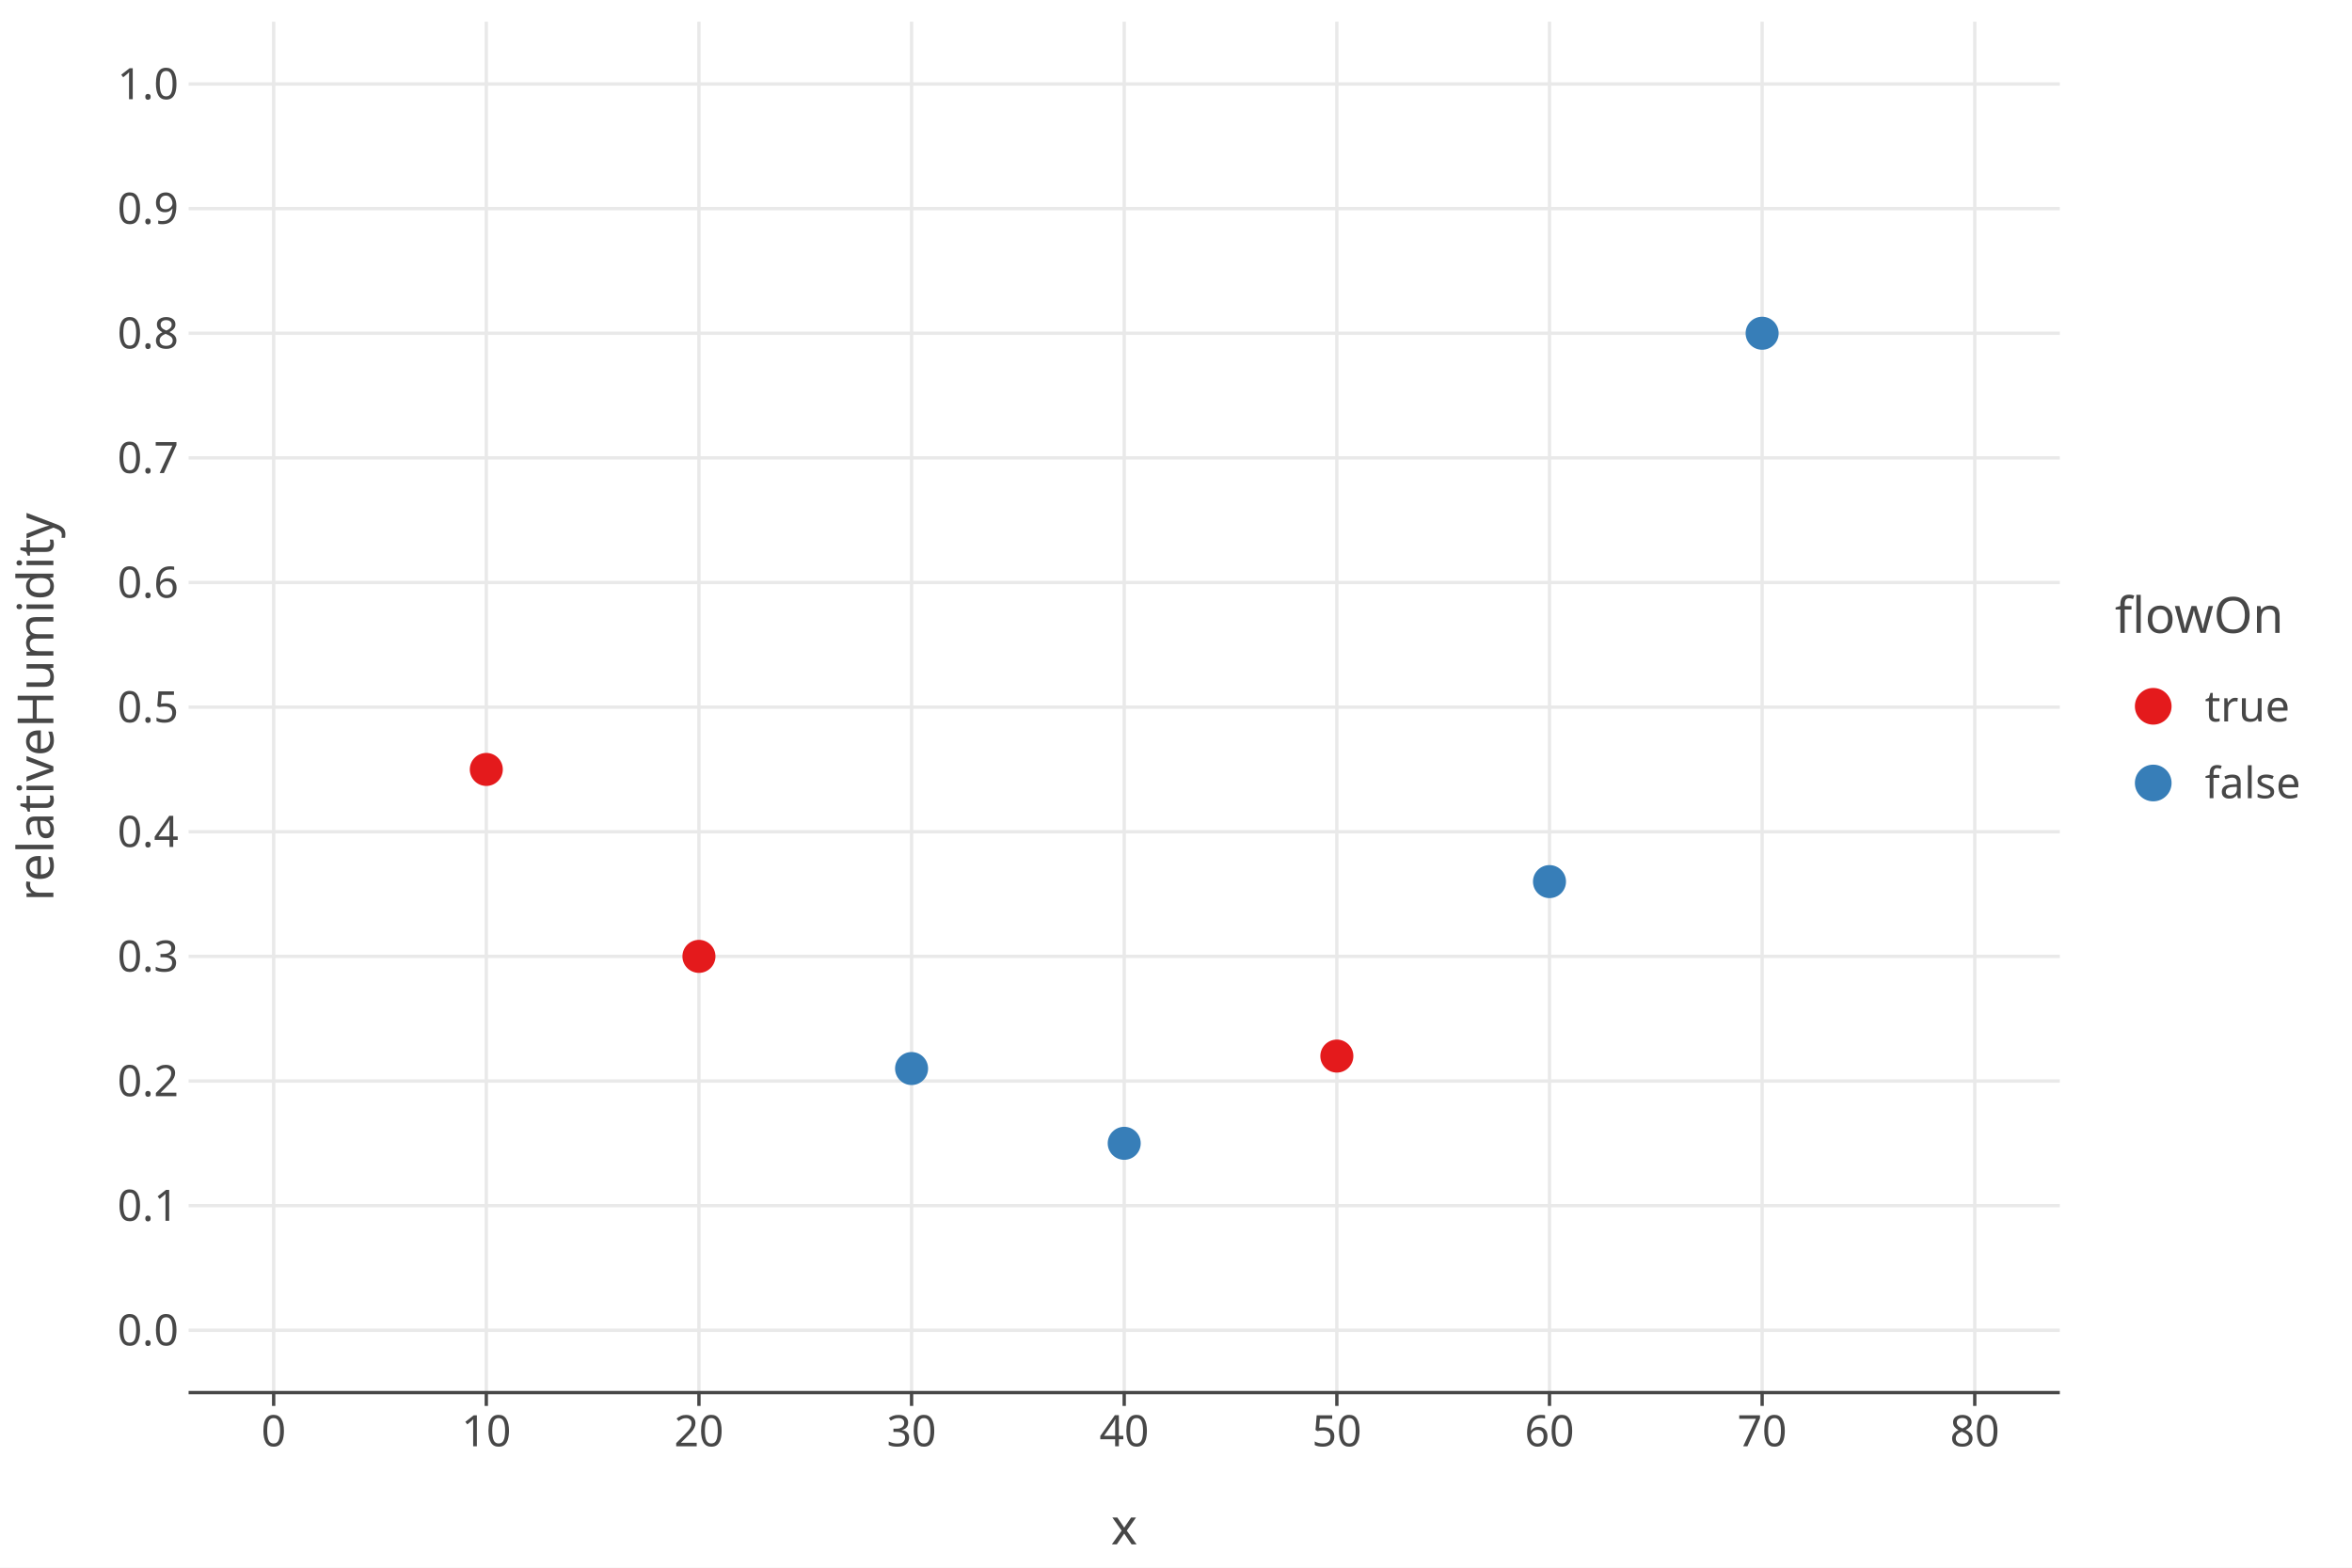
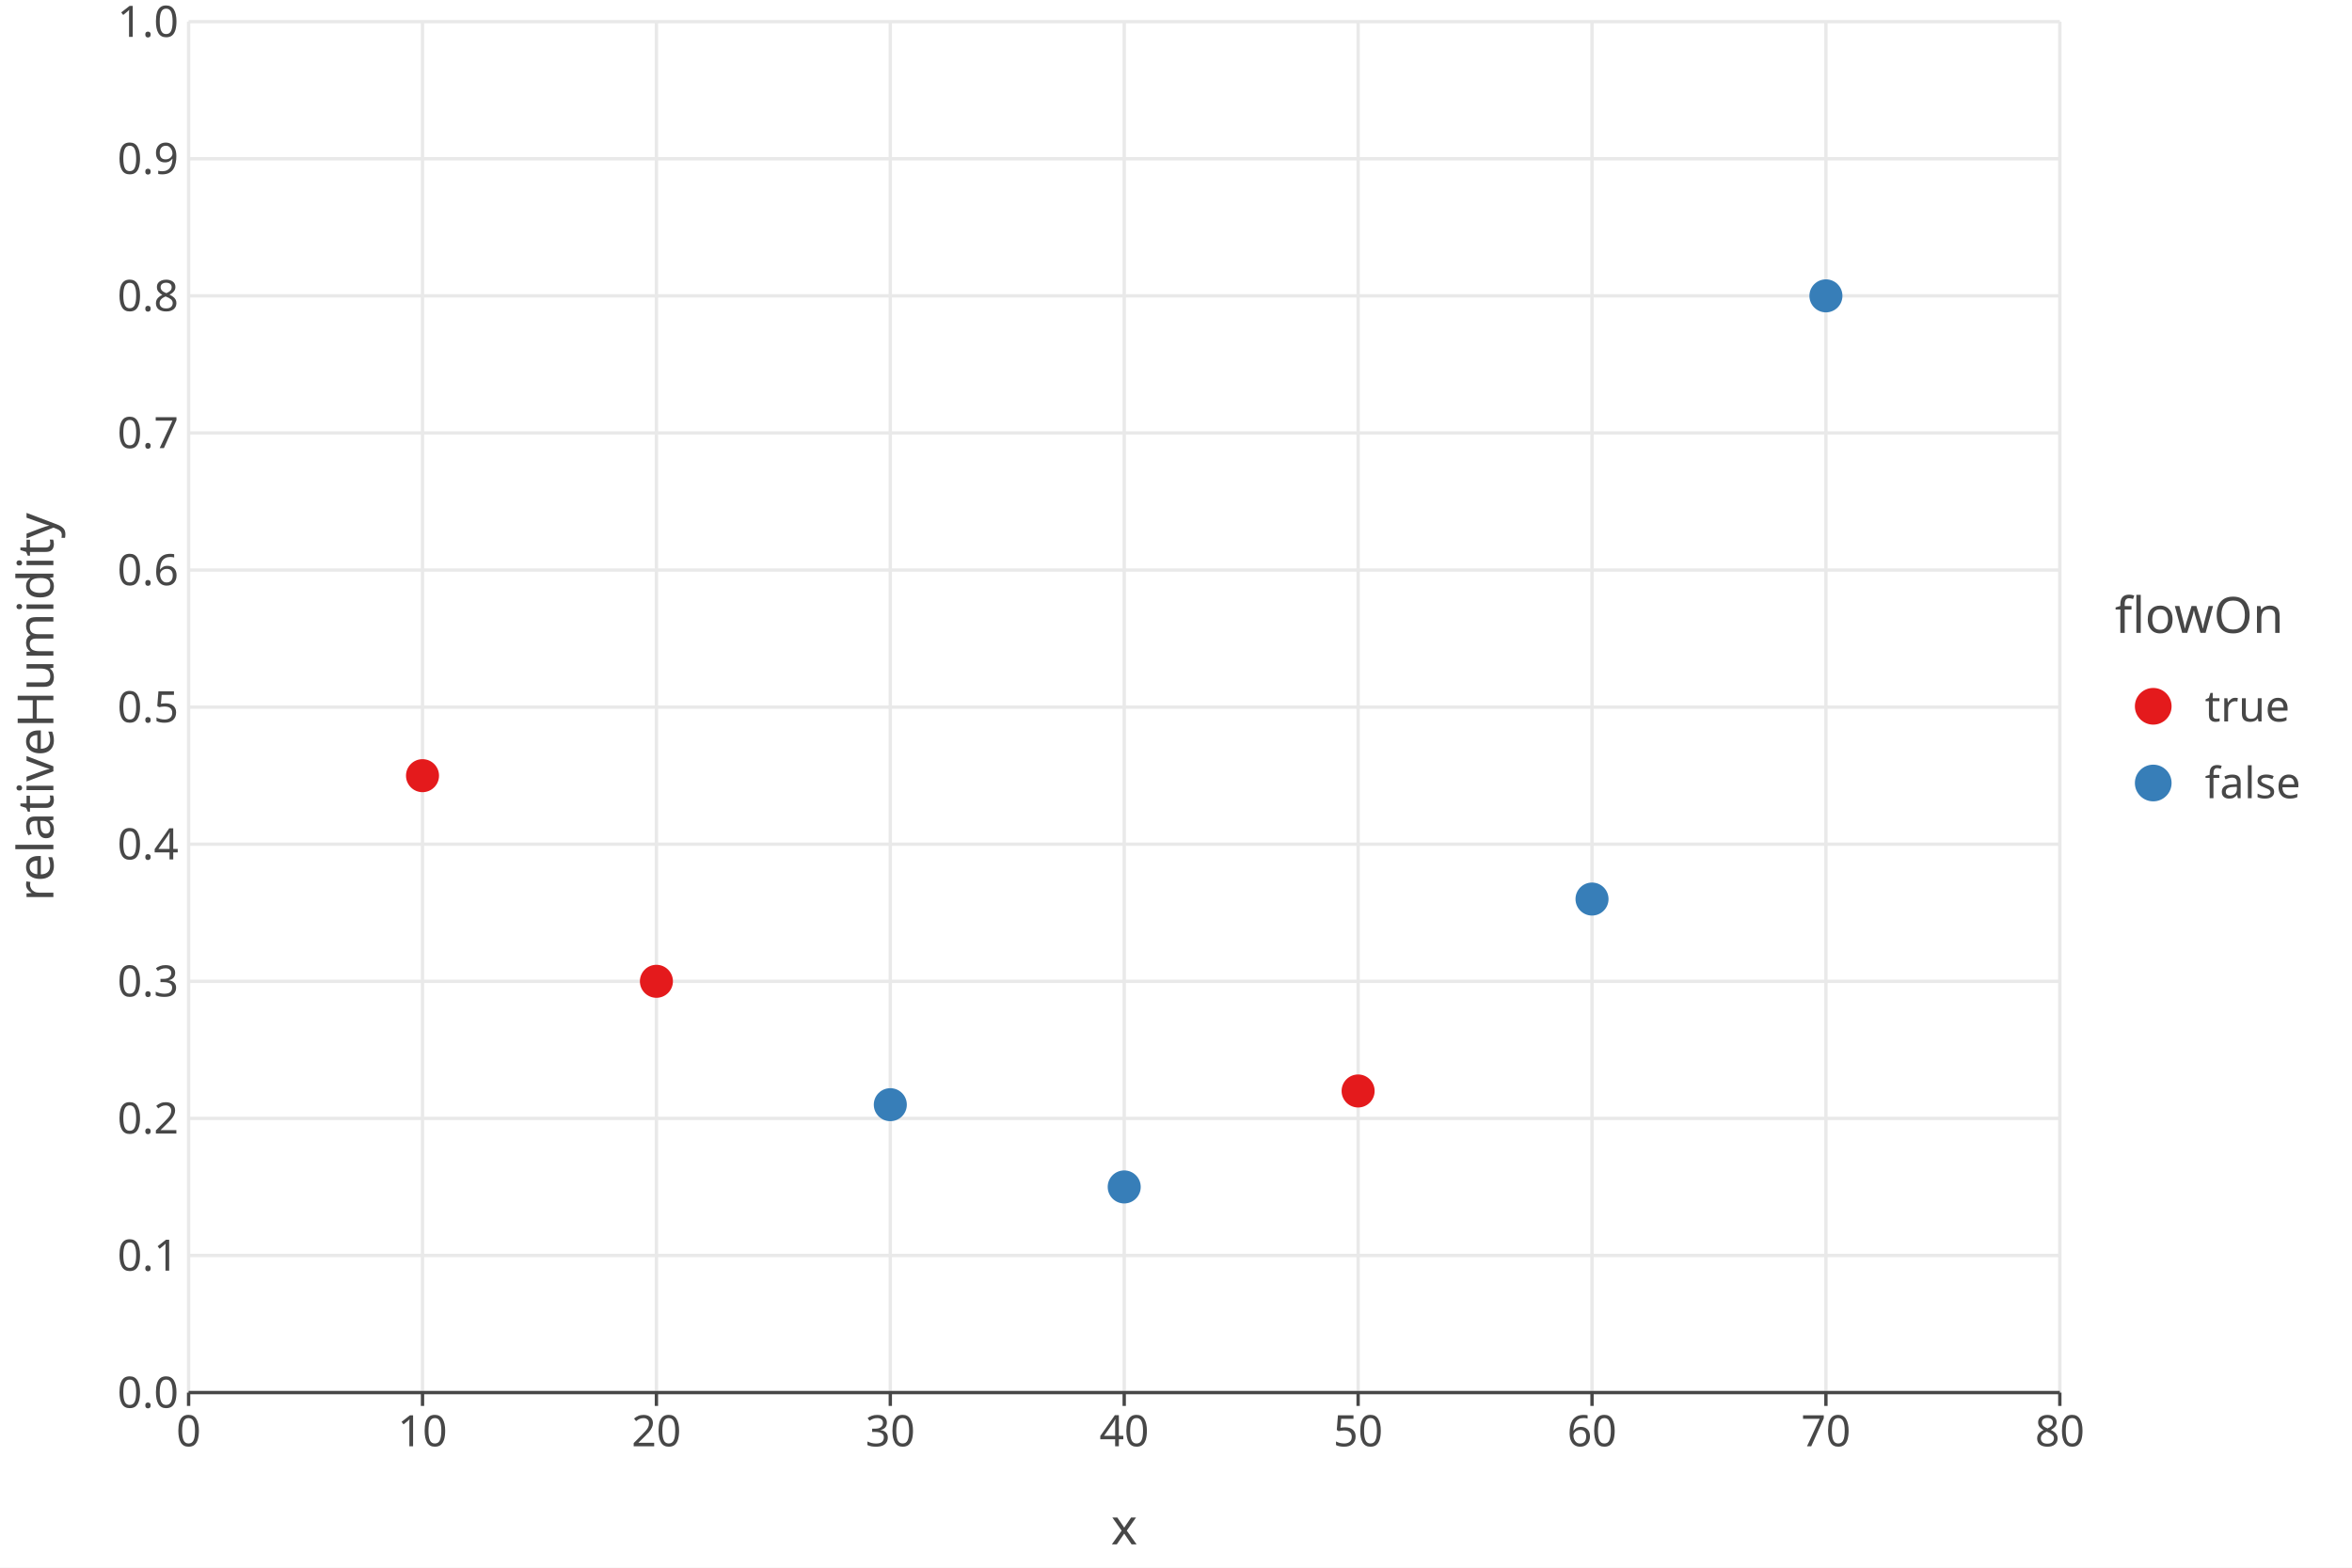
<svg xmlns="http://www.w3.org/2000/svg" display="block" class="plt-container" width="705.0" height="470.0">
  <style type="text/css">
  .plt-container {
   font-family: Lucida Grande, sans-serif;
   user-select: none;
   -webkit-user-select: none;
   -moz-user-select: none;
   -ms-user-select: none;
}
text {
   text-rendering: optimizeLegibility;
}
#xXxprefixXx0 .plot-title {
   fill: #474747;
   font-family: Lucida Grande, sans-serif;
   font-size: 16.0px;
   font-weight: normal;
   font-style: normal;   
}
#xXxprefixXx0 .plot-subtitle {
   fill: #474747;
   font-family: Lucida Grande, sans-serif;
   font-size: 15.0px;
   font-weight: normal;
   font-style: normal;   
}
#xXxprefixXx0 .plot-caption {
   fill: #474747;
   font-family: Lucida Grande, sans-serif;
   font-size: 13.0px;
   font-weight: normal;
   font-style: normal;   
}
#xXxprefixXx0 .legend-title {
   fill: #474747;
   font-family: Lucida Grande, sans-serif;
   font-size: 15.0px;
   font-weight: normal;
   font-style: normal;   
}
#xXxprefixXx0 .legend-item {
   fill: #474747;
   font-family: Lucida Grande, sans-serif;
   font-size: 13.0px;
   font-weight: normal;
   font-style: normal;   
}
#xXxprefixXx0 .axis-title-x {
   fill: #474747;
   font-family: Lucida Grande, sans-serif;
   font-size: 15.0px;
   font-weight: normal;
   font-style: normal;   
}
#xXxprefixXx0 .axis-text-x {
   fill: #474747;
   font-family: Lucida Grande, sans-serif;
   font-size: 13.0px;
   font-weight: normal;
   font-style: normal;   
}
#xXxprefixXx2 .axis-tooltip-text-x {
   fill: #ffffff;
   font-family: Lucida Grande, sans-serif;
   font-size: 13.0px;
   font-weight: normal;
   font-style: normal;   
}
#xXxprefixXx0 .axis-title-y {
   fill: #474747;
   font-family: Lucida Grande, sans-serif;
   font-size: 15.0px;
   font-weight: normal;
   font-style: normal;   
}
#xXxprefixXx0 .axis-text-y {
   fill: #474747;
   font-family: Lucida Grande, sans-serif;
   font-size: 13.0px;
   font-weight: normal;
   font-style: normal;   
}
#xXxprefixXx2 .axis-tooltip-text-y {
   fill: #ffffff;
   font-family: Lucida Grande, sans-serif;
   font-size: 13.0px;
   font-weight: normal;
   font-style: normal;   
}
#xXxprefixXx0 .facet-strip-text-x {
   fill: #474747;
   font-family: Lucida Grande, sans-serif;
   font-size: 13.0px;
   font-weight: normal;
   font-style: normal;   
}
#xXxprefixXx0 .facet-strip-text-y {
   fill: #474747;
   font-family: Lucida Grande, sans-serif;
   font-size: 13.0px;
   font-weight: normal;
   font-style: normal;   
}
#xXxprefixXx2 .tooltip-text {
   fill: #474747;
   font-family: Lucida Grande, sans-serif;
   font-size: 13.0px;
   font-weight: normal;
   font-style: normal;   
}
#xXxprefixXx2 .tooltip-title {
   fill: #474747;
   font-family: Lucida Grande, sans-serif;
   font-size: 13.0px;
   font-weight: bold;
   font-style: normal;   
}
#xXxprefixXx2 .tooltip-label {
   fill: #474747;
   font-family: Lucida Grande, sans-serif;
   font-size: 13.0px;
   font-weight: bold;
   font-style: normal;   
}

  </style>
  <g id="xXxprefixXx0">
    <path fill-rule="evenodd" fill="rgb(255,255,255)" fill-opacity="1.0" d="M0.0 0.0 L0.0 470.0 L705.0 470.0 L705.0 0.0 Z">
    </path>
    <g transform="translate(29.5 6.5 ) ">
      <g>
        <g transform="translate(27.0347 0.0 ) ">
          <g>
-             <line x1="25.495" y1="0.0" x2="25.495" y2="411.0" stroke="rgb(233,233,233)" stroke-opacity="1.0" stroke-width="1.0" fill="none">
-             </line>
-             <line x1="89.232" y1="0.0" x2="89.232" y2="411.0" stroke="rgb(233,233,233)" stroke-opacity="1.0" stroke-width="1.0" fill="none">
-             </line>
-             <line x1="152.969" y1="0.0" x2="152.969" y2="411.0" stroke="rgb(233,233,233)" stroke-opacity="1.0" stroke-width="1.0" fill="none">
-             </line>
-             <line x1="216.706" y1="0.0" x2="216.706" y2="411.0" stroke="rgb(233,233,233)" stroke-opacity="1.0" stroke-width="1.0" fill="none">
+             <line x1="0.0" y1="0.0" x2="0.0" y2="411.0" stroke="rgb(233,233,233)" stroke-opacity="1.0" stroke-width="1.0" fill="none">
+             </line>
+             <line x1="70.111" y1="0.0" x2="70.111" y2="411.0" stroke="rgb(233,233,233)" stroke-opacity="1.0" stroke-width="1.0" fill="none">
+             </line>
+             <line x1="140.222" y1="0.0" x2="140.222" y2="411.0" stroke="rgb(233,233,233)" stroke-opacity="1.0" stroke-width="1.0" fill="none">
+             </line>
+             <line x1="210.332" y1="0.0" x2="210.332" y2="411.0" stroke="rgb(233,233,233)" stroke-opacity="1.0" stroke-width="1.0" fill="none">
            </line>
            <line x1="280.443" y1="0.0" x2="280.443" y2="411.0" stroke="rgb(233,233,233)" stroke-opacity="1.0" stroke-width="1.0" fill="none">
            </line>
-             <line x1="344.18" y1="0.0" x2="344.18" y2="411.0" stroke="rgb(233,233,233)" stroke-opacity="1.0" stroke-width="1.0" fill="none">
-             </line>
-             <line x1="407.917" y1="0.0" x2="407.917" y2="411.0" stroke="rgb(233,233,233)" stroke-opacity="1.0" stroke-width="1.0" fill="none">
-             </line>
-             <line x1="471.654" y1="0.0" x2="471.654" y2="411.0" stroke="rgb(233,233,233)" stroke-opacity="1.0" stroke-width="1.0" fill="none">
-             </line>
-             <line x1="535.391" y1="0.0" x2="535.391" y2="411.0" stroke="rgb(233,233,233)" stroke-opacity="1.0" stroke-width="1.0" fill="none">
+             <line x1="350.554" y1="0.0" x2="350.554" y2="411.0" stroke="rgb(233,233,233)" stroke-opacity="1.0" stroke-width="1.0" fill="none">
+             </line>
+             <line x1="420.665" y1="0.0" x2="420.665" y2="411.0" stroke="rgb(233,233,233)" stroke-opacity="1.0" stroke-width="1.0" fill="none">
+             </line>
+             <line x1="490.775" y1="0.0" x2="490.775" y2="411.0" stroke="rgb(233,233,233)" stroke-opacity="1.0" stroke-width="1.0" fill="none">
+             </line>
+             <line x1="560.886" y1="0.0" x2="560.886" y2="411.0" stroke="rgb(233,233,233)" stroke-opacity="1.0" stroke-width="1.0" fill="none">
            </line>
          </g>
        </g>
        <g transform="translate(27.0347 0.0 ) ">
          <g>
-             <line x1="0.0" y1="392.318" x2="560.886" y2="392.318" stroke="rgb(233,233,233)" stroke-opacity="1.0" stroke-width="1.0" fill="none">
-             </line>
-             <line x1="0.0" y1="354.955" x2="560.886" y2="354.955" stroke="rgb(233,233,233)" stroke-opacity="1.0" stroke-width="1.0" fill="none">
-             </line>
-             <line x1="0.0" y1="317.591" x2="560.886" y2="317.591" stroke="rgb(233,233,233)" stroke-opacity="1.0" stroke-width="1.0" fill="none">
-             </line>
-             <line x1="0.0" y1="280.227" x2="560.886" y2="280.227" stroke="rgb(233,233,233)" stroke-opacity="1.0" stroke-width="1.0" fill="none">
-             </line>
-             <line x1="0.0" y1="242.864" x2="560.886" y2="242.864" stroke="rgb(233,233,233)" stroke-opacity="1.0" stroke-width="1.0" fill="none">
+             <line x1="0.0" y1="411.0" x2="560.886" y2="411.0" stroke="rgb(233,233,233)" stroke-opacity="1.0" stroke-width="1.0" fill="none">
+             </line>
+             <line x1="0.0" y1="369.9" x2="560.886" y2="369.9" stroke="rgb(233,233,233)" stroke-opacity="1.0" stroke-width="1.0" fill="none">
+             </line>
+             <line x1="0.0" y1="328.8" x2="560.886" y2="328.8" stroke="rgb(233,233,233)" stroke-opacity="1.0" stroke-width="1.0" fill="none">
+             </line>
+             <line x1="0.0" y1="287.7" x2="560.886" y2="287.7" stroke="rgb(233,233,233)" stroke-opacity="1.0" stroke-width="1.0" fill="none">
+             </line>
+             <line x1="0.0" y1="246.6" x2="560.886" y2="246.6" stroke="rgb(233,233,233)" stroke-opacity="1.0" stroke-width="1.0" fill="none">
            </line>
            <line x1="0.0" y1="205.5" x2="560.886" y2="205.5" stroke="rgb(233,233,233)" stroke-opacity="1.0" stroke-width="1.0" fill="none">
            </line>
-             <line x1="0.0" y1="168.136" x2="560.886" y2="168.136" stroke="rgb(233,233,233)" stroke-opacity="1.0" stroke-width="1.0" fill="none">
-             </line>
-             <line x1="0.0" y1="130.773" x2="560.886" y2="130.773" stroke="rgb(233,233,233)" stroke-opacity="1.0" stroke-width="1.0" fill="none">
-             </line>
-             <line x1="0.0" y1="93.409" x2="560.886" y2="93.409" stroke="rgb(233,233,233)" stroke-opacity="1.0" stroke-width="1.0" fill="none">
-             </line>
-             <line x1="0.0" y1="56.045" x2="560.886" y2="56.045" stroke="rgb(233,233,233)" stroke-opacity="1.0" stroke-width="1.0" fill="none">
-             </line>
-             <line x1="0.0" y1="18.682" x2="560.886" y2="18.682" stroke="rgb(233,233,233)" stroke-opacity="1.0" stroke-width="1.0" fill="none">
+             <line x1="0.0" y1="164.4" x2="560.886" y2="164.4" stroke="rgb(233,233,233)" stroke-opacity="1.0" stroke-width="1.0" fill="none">
+             </line>
+             <line x1="0.0" y1="123.3" x2="560.886" y2="123.3" stroke="rgb(233,233,233)" stroke-opacity="1.0" stroke-width="1.0" fill="none">
+             </line>
+             <line x1="0.0" y1="82.2" x2="560.886" y2="82.2" stroke="rgb(233,233,233)" stroke-opacity="1.0" stroke-width="1.0" fill="none">
+             </line>
+             <line x1="0.0" y1="41.1" x2="560.886" y2="41.1" stroke="rgb(233,233,233)" stroke-opacity="1.0" stroke-width="1.0" fill="none">
+             </line>
+             <line x1="0.0" y1="5.6843418860808015E-14" x2="560.886" y2="5.6843418860808015E-14" stroke="rgb(233,233,233)" stroke-opacity="1.0" stroke-width="1.0" fill="none">
            </line>
          </g>
        </g>
      </g>
      <g clip-path="url(#xXxprefixXx1)" clip-bounds-jfx="[rect (27.035, 0.0), (560.886, 411.0)]">
        <g transform="translate(27.0347 0.0 ) ">
          <g>
            <g>
              <g>
                <g>
-                   <circle fill="#e41a1c" stroke="#e41a1c" stroke-opacity="0.0" stroke-width="0.0" cx="89.232" cy="224.182" r="4.95" />
-                   <circle fill="#e41a1c" stroke="#e41a1c" stroke-opacity="0.0" stroke-width="0.0" cx="152.969" cy="280.227" r="4.95" />
-                   <circle fill="#377eb8" stroke="#377eb8" stroke-opacity="0.0" stroke-width="0.0" cx="216.706" cy="313.855" r="4.95" />
-                   <circle fill="#377eb8" stroke="#377eb8" stroke-opacity="0.0" stroke-width="0.0" cx="280.443" cy="336.273" r="4.95" />
-                   <circle fill="#e41a1c" stroke="#e41a1c" stroke-opacity="0.0" stroke-width="0.0" cx="344.18" cy="310.118" r="4.95" />
-                   <circle fill="#377eb8" stroke="#377eb8" stroke-opacity="0.0" stroke-width="0.0" cx="407.917" cy="257.809" r="4.95" />
-                   <circle fill="#377eb8" stroke="#377eb8" stroke-opacity="0.0" stroke-width="0.0" cx="471.654" cy="93.409" r="4.95" />
+                   <circle fill="#e41a1c" stroke="#e41a1c" stroke-opacity="0.0" stroke-width="0.0" cx="70.111" cy="226.05" r="4.95" />
+                   <circle fill="#e41a1c" stroke="#e41a1c" stroke-opacity="0.0" stroke-width="0.0" cx="140.222" cy="287.7" r="4.95" />
+                   <circle fill="#377eb8" stroke="#377eb8" stroke-opacity="0.0" stroke-width="0.0" cx="210.332" cy="324.69" r="4.95" />
+                   <circle fill="#377eb8" stroke="#377eb8" stroke-opacity="0.0" stroke-width="0.0" cx="280.443" cy="349.35" r="4.95" />
+                   <circle fill="#e41a1c" stroke="#e41a1c" stroke-opacity="0.0" stroke-width="0.0" cx="350.554" cy="320.58" r="4.95" />
+                   <circle fill="#377eb8" stroke="#377eb8" stroke-opacity="0.0" stroke-width="0.0" cx="420.665" cy="263.04" r="4.95" />
+                   <circle fill="#377eb8" stroke="#377eb8" stroke-opacity="0.0" stroke-width="0.0" cx="490.775" cy="82.2" r="4.95" />
                </g>
              </g>
            </g>
          </g>
        </g>
        <defs>
          <clipPath id="xXxprefixXx1">
            <rect x="27.035" y="0.0" width="560.886" height="411.0">
            </rect>
          </clipPath>
        </defs>
      </g>
      <g>
        <g transform="translate(27.0347 411.0 ) ">
-           <g transform="translate(25.49483 0.0 ) ">
+           <g transform="translate(0.0 0.0 ) ">
            <line stroke-width="1.0" stroke="rgb(71,71,71)" stroke-opacity="1.0" x2="0.0" y2="4.0">
            </line>
            <g transform="translate(0.0 7.0 ) ">
              <text class="axis-text-x" text-anchor="middle" dy="0.7em">
                <tspan>0</tspan>
              </text>
            </g>
          </g>
-           <g transform="translate(89.2319 0.0 ) ">
+           <g transform="translate(70.11077 0.0 ) ">
            <line stroke-width="1.0" stroke="rgb(71,71,71)" stroke-opacity="1.0" x2="0.0" y2="4.0">
            </line>
            <g transform="translate(0.0 7.0 ) ">
              <text class="axis-text-x" text-anchor="middle" dy="0.7em">
                <tspan>10</tspan>
              </text>
            </g>
          </g>
-           <g transform="translate(152.969 0.0 ) ">
+           <g transform="translate(140.2215 0.0 ) ">
            <line stroke-width="1.0" stroke="rgb(71,71,71)" stroke-opacity="1.0" x2="0.0" y2="4.0">
            </line>
            <g transform="translate(0.0 7.0 ) ">
              <text class="axis-text-x" text-anchor="middle" dy="0.7em">
                <tspan>20</tspan>
              </text>
            </g>
          </g>
-           <g transform="translate(216.706 0.0 ) ">
+           <g transform="translate(210.3323 0.0 ) ">
            <line stroke-width="1.0" stroke="rgb(71,71,71)" stroke-opacity="1.0" x2="0.0" y2="4.0">
            </line>
            <g transform="translate(0.0 7.0 ) ">
              <text class="axis-text-x" text-anchor="middle" dy="0.7em">
                <tspan>30</tspan>
              </text>
            </g>
          </g>
          <g transform="translate(280.4431 0.0 ) ">
            <line stroke-width="1.0" stroke="rgb(71,71,71)" stroke-opacity="1.0" x2="0.0" y2="4.0">
            </line>
            <g transform="translate(0.0 7.0 ) ">
              <text class="axis-text-x" text-anchor="middle" dy="0.7em">
                <tspan>40</tspan>
              </text>
            </g>
          </g>
-           <g transform="translate(344.1802 0.0 ) ">
+           <g transform="translate(350.5539 0.0 ) ">
            <line stroke-width="1.0" stroke="rgb(71,71,71)" stroke-opacity="1.0" x2="0.0" y2="4.0">
            </line>
            <g transform="translate(0.0 7.0 ) ">
              <text class="axis-text-x" text-anchor="middle" dy="0.7em">
                <tspan>50</tspan>
              </text>
            </g>
          </g>
-           <g transform="translate(407.9172 0.0 ) ">
+           <g transform="translate(420.6646 0.0 ) ">
            <line stroke-width="1.0" stroke="rgb(71,71,71)" stroke-opacity="1.0" x2="0.0" y2="4.0">
            </line>
            <g transform="translate(0.0 7.0 ) ">
              <text class="axis-text-x" text-anchor="middle" dy="0.7em">
                <tspan>60</tspan>
              </text>
            </g>
          </g>
-           <g transform="translate(471.6543 0.0 ) ">
+           <g transform="translate(490.7754 0.0 ) ">
            <line stroke-width="1.0" stroke="rgb(71,71,71)" stroke-opacity="1.0" x2="0.0" y2="4.0">
            </line>
            <g transform="translate(0.0 7.0 ) ">
              <text class="axis-text-x" text-anchor="middle" dy="0.7em">
                <tspan>70</tspan>
              </text>
            </g>
          </g>
-           <g transform="translate(535.3914 0.0 ) ">
+           <g transform="translate(560.8862 0.0 ) ">
            <line stroke-width="1.0" stroke="rgb(71,71,71)" stroke-opacity="1.0" x2="0.0" y2="4.0">
            </line>
            <g transform="translate(0.0 7.0 ) ">
              <text class="axis-text-x" text-anchor="middle" dy="0.7em">
                <tspan>80</tspan>
              </text>
            </g>
          </g>
          <line x1="0.0" y1="0.0" x2="560.886" y2="0.0" stroke-width="1.0" stroke="rgb(71,71,71)" stroke-opacity="1.0">
          </line>
        </g>
        <g transform="translate(27.0347 0.0 ) ">
-           <g transform="translate(0.0 392.3182 ) ">
+           <g transform="translate(0.0 411.0 ) ">
            <g transform="translate(-3.0 0.0 ) ">
              <text class="axis-text-y" text-anchor="end" dy="0.35em">
                <tspan>0.0</tspan>
              </text>
            </g>
          </g>
-           <g transform="translate(0.0 354.9545 ) ">
+           <g transform="translate(0.0 369.9 ) ">
            <g transform="translate(-3.0 0.0 ) ">
              <text class="axis-text-y" text-anchor="end" dy="0.35em">
                <tspan>0.1</tspan>
              </text>
            </g>
          </g>
-           <g transform="translate(0.0 317.5909 ) ">
+           <g transform="translate(0.0 328.8 ) ">
            <g transform="translate(-3.0 0.0 ) ">
              <text class="axis-text-y" text-anchor="end" dy="0.35em">
                <tspan>0.2</tspan>
              </text>
            </g>
          </g>
-           <g transform="translate(0.0 280.2273 ) ">
+           <g transform="translate(0.0 287.7 ) ">
            <g transform="translate(-3.0 0.0 ) ">
              <text class="axis-text-y" text-anchor="end" dy="0.35em">
                <tspan>0.3</tspan>
              </text>
            </g>
          </g>
-           <g transform="translate(0.0 242.8636 ) ">
+           <g transform="translate(0.0 246.6 ) ">
            <g transform="translate(-3.0 0.0 ) ">
              <text class="axis-text-y" text-anchor="end" dy="0.35em">
                <tspan>0.4</tspan>
              </text>
            </g>
          </g>
          <g transform="translate(0.0 205.5 ) ">
            <g transform="translate(-3.0 0.0 ) ">
              <text class="axis-text-y" text-anchor="end" dy="0.35em">
                <tspan>0.5</tspan>
              </text>
            </g>
          </g>
-           <g transform="translate(0.0 168.1364 ) ">
+           <g transform="translate(0.0 164.4 ) ">
            <g transform="translate(-3.0 0.0 ) ">
              <text class="axis-text-y" text-anchor="end" dy="0.35em">
                <tspan>0.6</tspan>
              </text>
            </g>
          </g>
-           <g transform="translate(0.0 130.7727 ) ">
+           <g transform="translate(0.0 123.3 ) ">
            <g transform="translate(-3.0 0.0 ) ">
              <text class="axis-text-y" text-anchor="end" dy="0.35em">
                <tspan>0.7</tspan>
              </text>
            </g>
          </g>
-           <g transform="translate(0.0 93.40909 ) ">
+           <g transform="translate(0.0 82.2 ) ">
            <g transform="translate(-3.0 0.0 ) ">
              <text class="axis-text-y" text-anchor="end" dy="0.35em">
                <tspan>0.8</tspan>
              </text>
            </g>
          </g>
-           <g transform="translate(0.0 56.04545 ) ">
+           <g transform="translate(0.0 41.1 ) ">
            <g transform="translate(-3.0 0.0 ) ">
              <text class="axis-text-y" text-anchor="end" dy="0.35em">
                <tspan>0.9</tspan>
              </text>
            </g>
          </g>
-           <g transform="translate(0.0 18.68182 ) ">
+           <g transform="translate(0.0 5.6843418860808015E-14 ) ">
            <g transform="translate(-3.0 0.0 ) ">
              <text class="axis-text-y" text-anchor="end" dy="0.35em">
                <tspan>1.0</tspan>
              </text>
            </g>
          </g>
        </g>
      </g>
    </g>
    <g transform="translate(16.0 212.0 ) rotate(-90.0 ) ">
      <text class="axis-title-y" y="0.0" text-anchor="middle">
        <tspan>relativeHumidity</tspan>
      </text>
    </g>
    <g transform="translate(336.9778 463.0 ) ">
      <text class="axis-title-x" y="0.0" text-anchor="middle">
        <tspan>x</tspan>
      </text>
    </g>
    <g transform="translate(623.9209 167.75 ) ">
      <rect x="5.0" y="5.0" height="78.5" width="71.079" stroke="rgb(71,71,71)" stroke-opacity="1.0" stroke-width="0.0" fill="rgb(255,255,255)" fill-opacity="1.0">
      </rect>
      <g transform="translate(10.0 10.0 ) ">
        <g transform="translate(0.0 12.0 ) ">
          <text class="legend-title" y="0.0">
            <tspan>flowOn</tspan>
          </text>
        </g>
        <g transform="translate(0.0 22.5 ) ">
          <g transform="">
            <g>
              <rect x="0.0" y="0.0" height="23.0" width="23.0" stroke-width="0.0" fill="rgb(255,255,255)" fill-opacity="1.0">
              </rect>
              <g transform="translate(1.0 1.0 ) ">
                <g>
                  <g>
                    <circle fill="#e41a1c" stroke="#e41a1c" stroke-opacity="0.0" stroke-width="0.0" cx="10.5" cy="10.5" r="5.5" />
                  </g>
                </g>
              </g>
              <rect x="0.0" y="0.0" height="23.0" width="23.0" stroke="rgb(255,255,255)" stroke-opacity="1.0" stroke-width="1.0" fill-opacity="0.0">
              </rect>
            </g>
            <g transform="translate(26.9903 16.05 ) ">
              <text class="legend-item" y="0.0">
                <tspan>true</tspan>
              </text>
            </g>
          </g>
          <g transform="translate(0.0 23.0 ) ">
            <g>
              <rect x="0.0" y="0.0" height="23.0" width="23.0" stroke-width="0.0" fill="rgb(255,255,255)" fill-opacity="1.0">
              </rect>
              <g transform="translate(1.0 1.0 ) ">
                <g>
                  <g>
                    <circle fill="#377eb8" stroke="#377eb8" stroke-opacity="0.0" stroke-width="0.0" cx="10.5" cy="10.5" r="5.5" />
                  </g>
                </g>
              </g>
              <rect x="0.0" y="0.0" height="23.0" width="23.0" stroke="rgb(255,255,255)" stroke-opacity="1.0" stroke-width="1.0" fill-opacity="0.0">
              </rect>
            </g>
            <g transform="translate(26.9903 16.05 ) ">
              <text class="legend-item" y="0.0">
                <tspan>false</tspan>
              </text>
            </g>
          </g>
        </g>
      </g>
    </g>
    <path fill="rgb(0,0,0)" fill-opacity="0.0" stroke="rgb(71,71,71)" stroke-opacity="1.0" stroke-width="0.0" d="M0.0 0.0 L0.0 470.0 L705.0 470.0 L705.0 0.0 Z">
    </path>
  </g>
  <g id="xXxprefixXx2">
  </g>
</svg>
